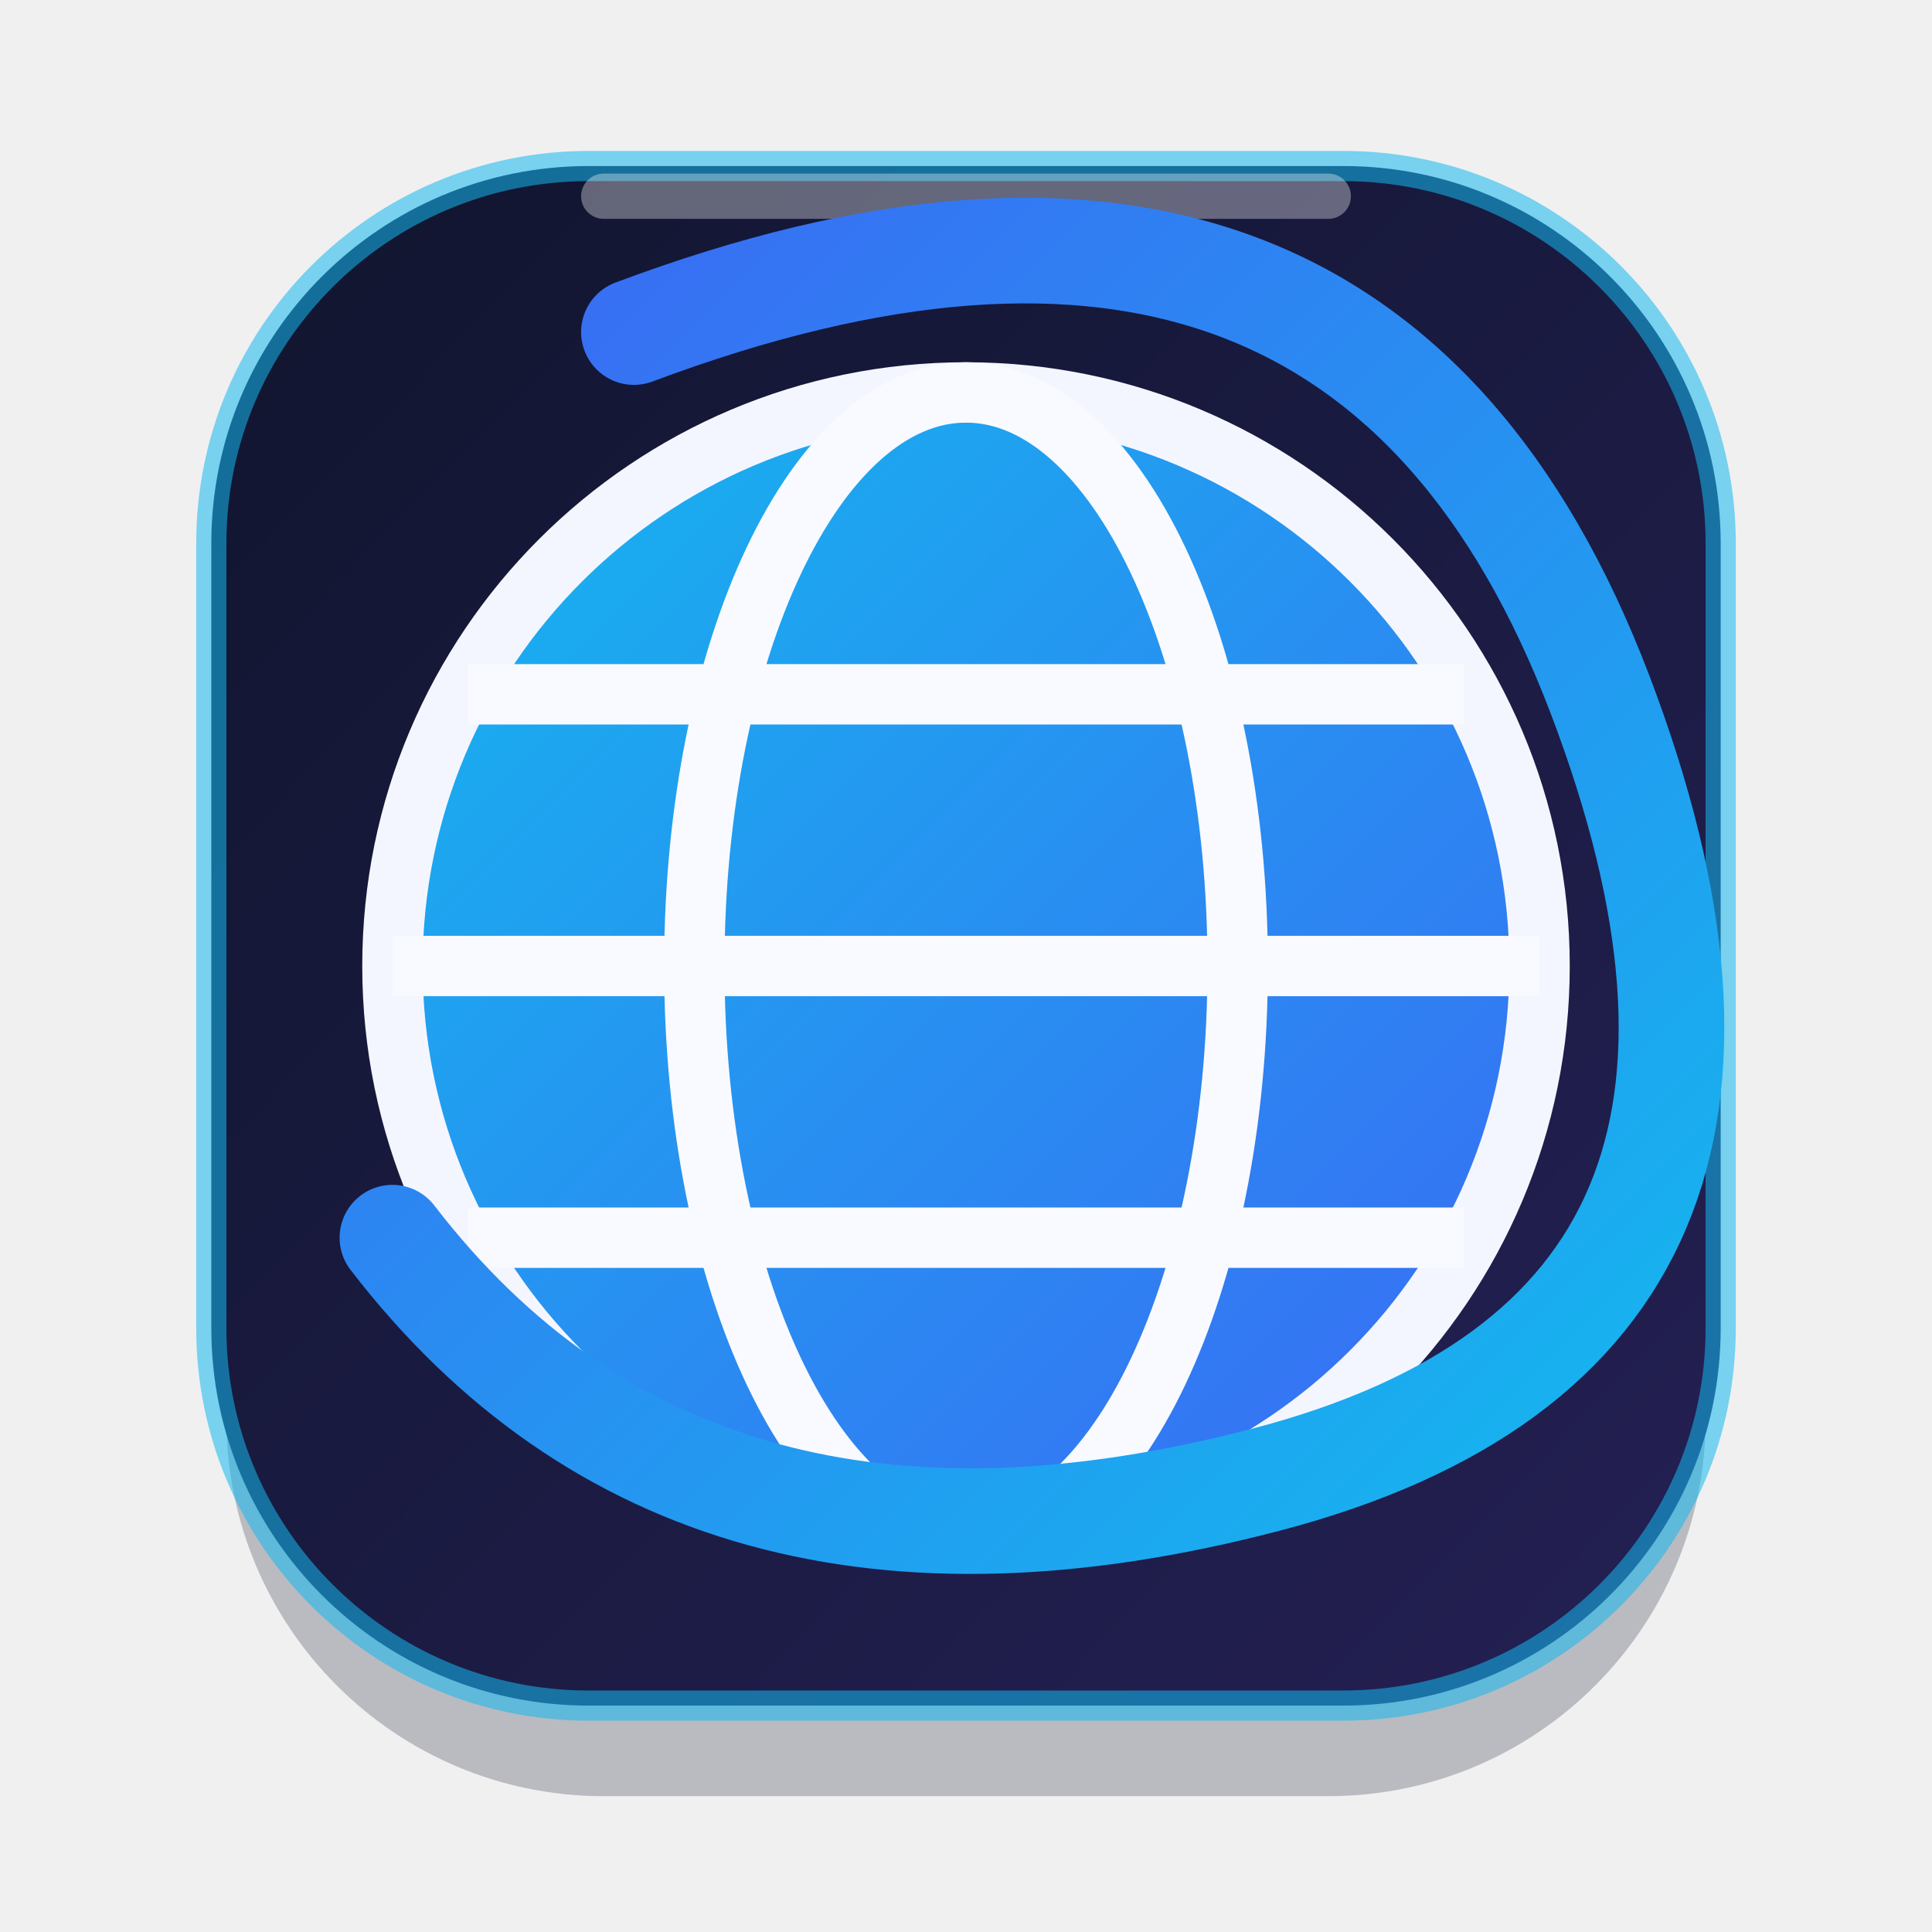
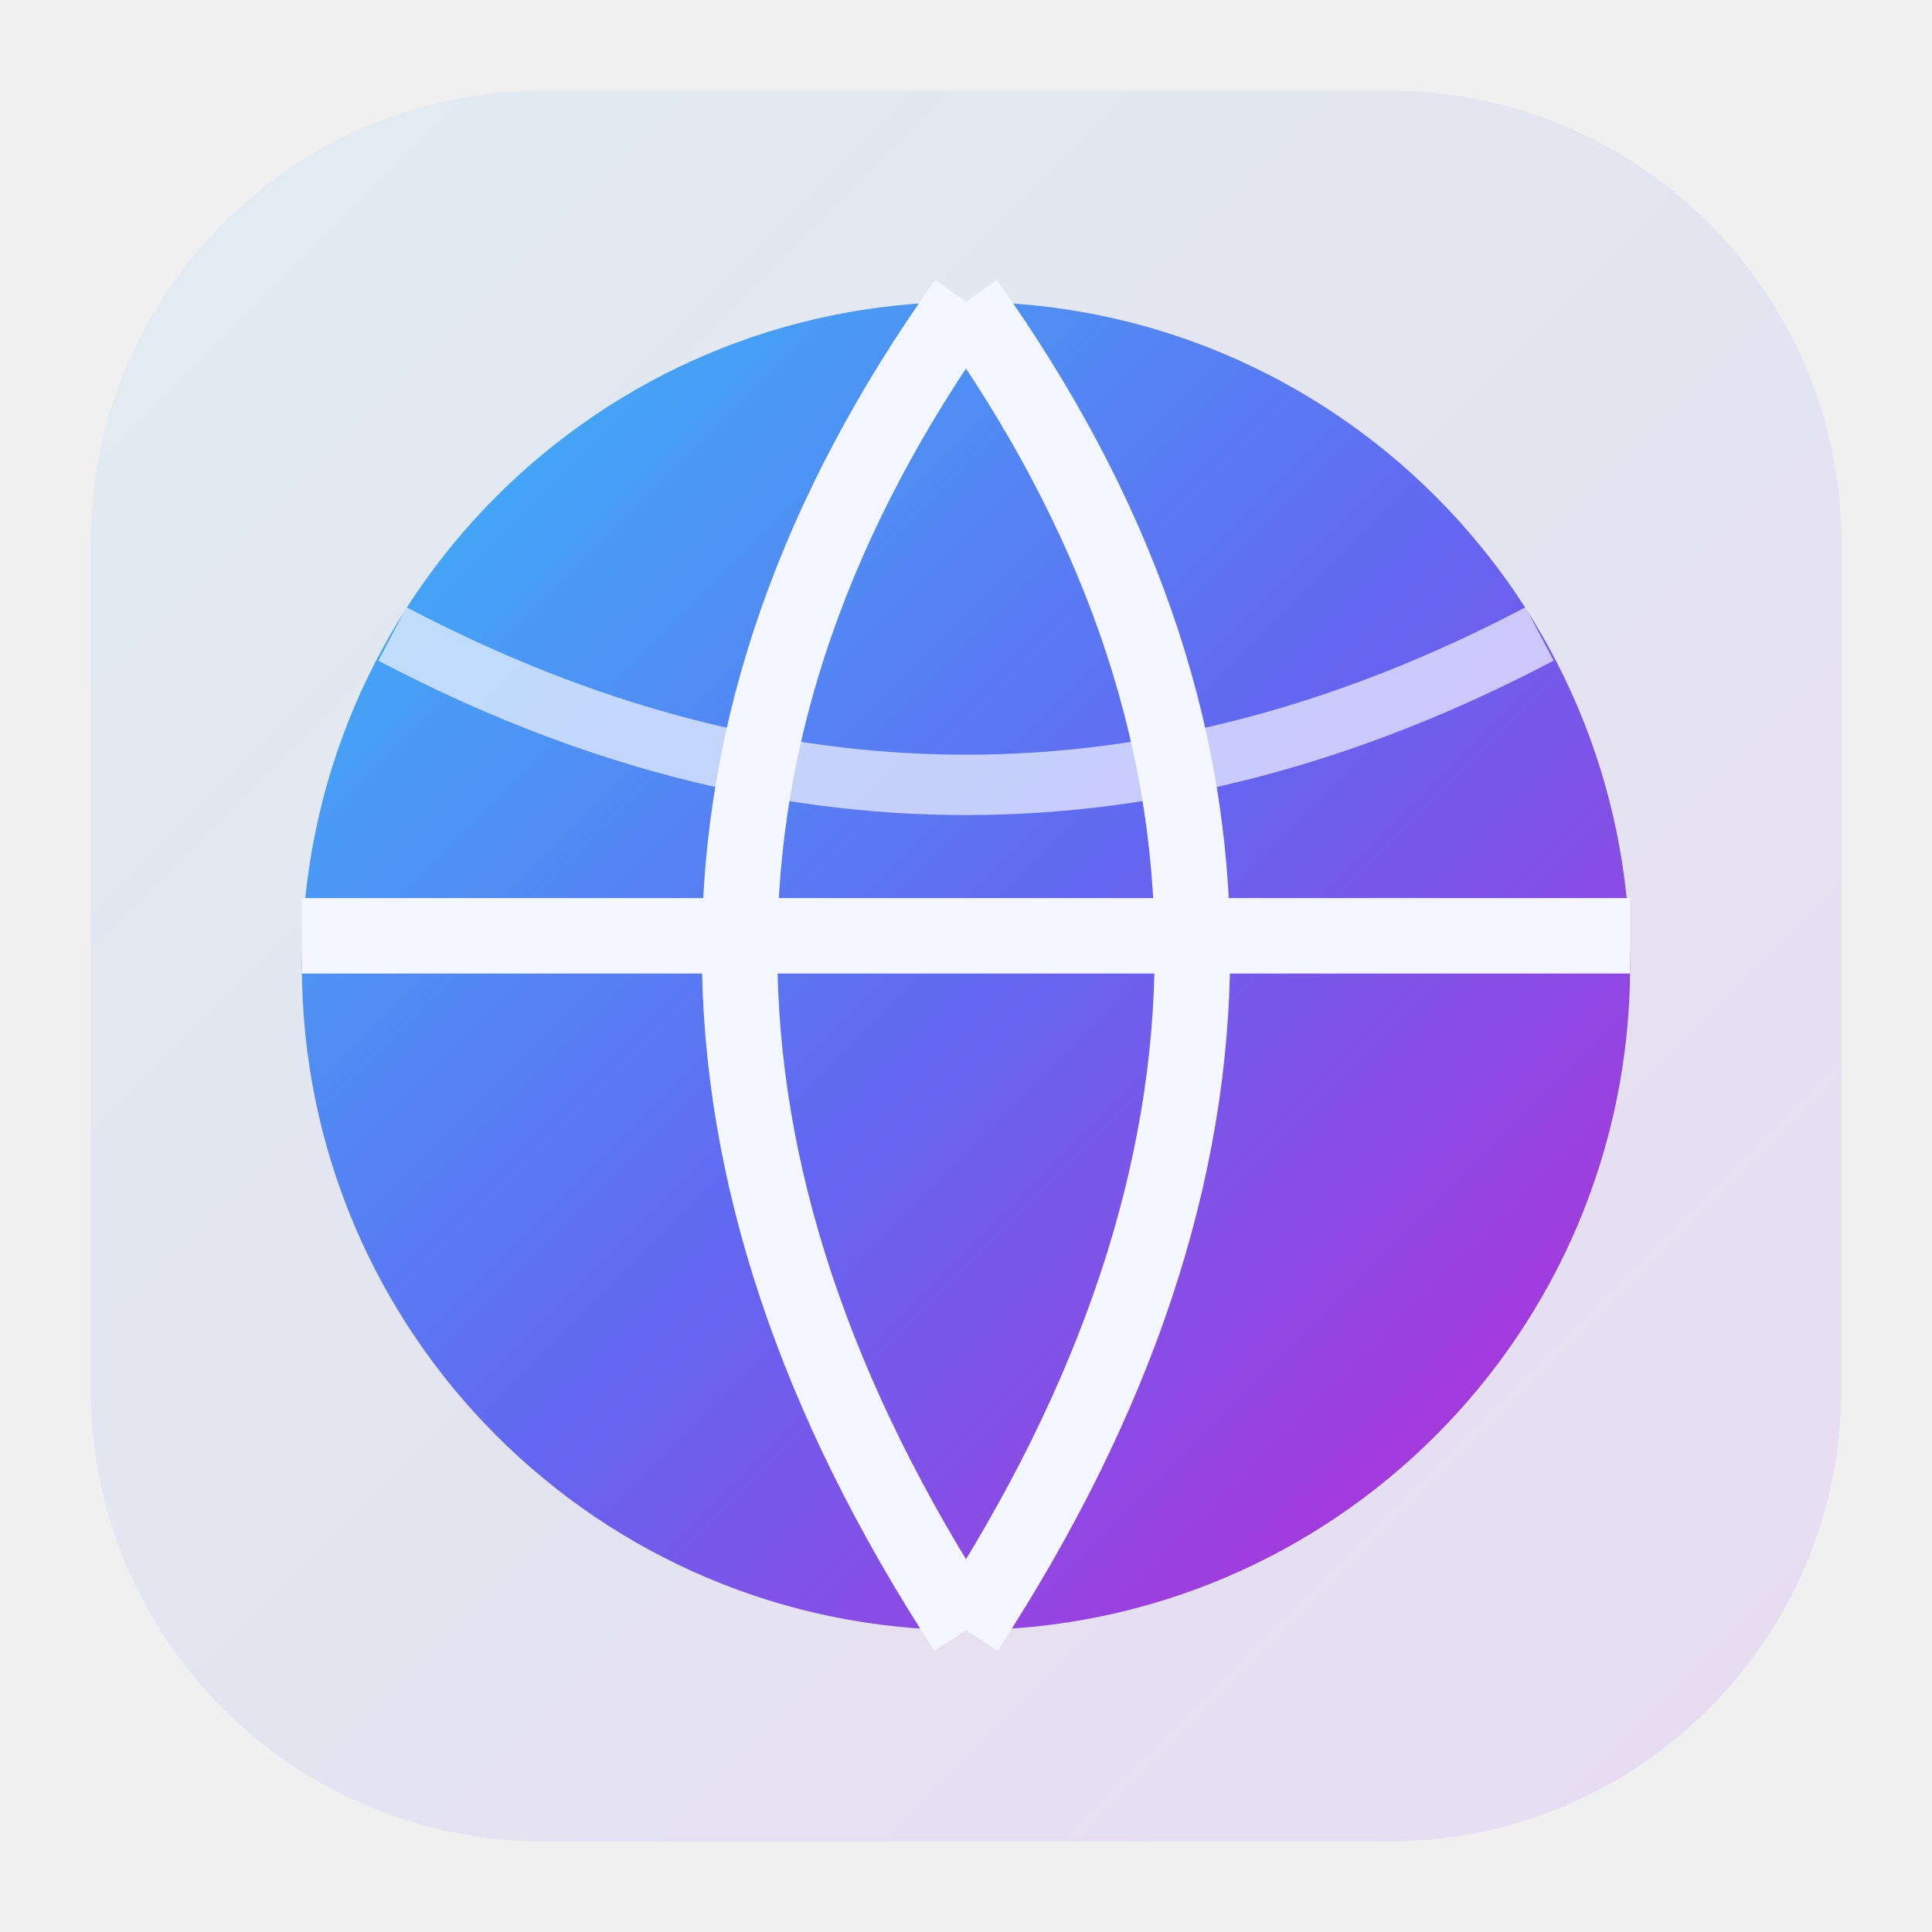
- <svg xmlns="http://www.w3.org/2000/svg" width="128" height="128" viewBox="0 0 128 128" role="img" aria-labelledby="title desc">
+ <svg xmlns="http://www.w3.org/2000/svg" width="64" height="64" viewBox="0 0 64 64" role="img" aria-label="Browser">
  <defs>
-     <linearGradient id="tile" x1="0" y1="0" x2="1" y2="1">
-       <stop stop-color="#10152e" />
-       <stop offset="1" stop-color="#242054" />
+     <linearGradient id="g" x1="0" y1="0" x2="1" y2="1">
+       <stop stop-color="#38BDF8" />
+       <stop offset=".52" stop-color="#6366F1" />
+       <stop offset="1" stop-color="#C026D3" />
    </linearGradient>
-     <linearGradient id="accent" x1="0" y1="0" x2="1" y2="1">
-       <stop stop-color="#14b8ee" />
-       <stop offset="1" stop-color="#3b68f4" />
+     <linearGradient id="bg" x1="0" y1="0" x2="1" y2="1">
+       <stop stop-color="#7DD3FC" />
+       <stop offset="1" stop-color="#A855F7" />
    </linearGradient>
-     <linearGradient id="accent2" x1="0" y1="0" x2="1" y2="1">
-       <stop stop-color="#3b68f4" />
-       <stop offset="1" stop-color="#14b8ee" />
-     </linearGradient>
+     <filter id="shadow" x="-30%" y="-30%" width="160%" height="160%">
+       <feGaussianBlur stdDeviation="1.2" />
+     </filter>
  </defs>
-   <rect x="15" y="13" width="98" height="102" rx="25" fill="#071025" opacity=".24" transform="translate(0 4)" />
-   <rect x="14" y="11" width="100" height="102" rx="25" fill="url(#tile)" stroke="#14b8ee" stroke-opacity=".55" stroke-width="2" />
-   <path d="M40 13h48" stroke="#ffffff" stroke-opacity=".34" stroke-width="3" stroke-linecap="round" />
-   <circle cx="64" cy="64" r="38" fill="url(#accent)" stroke="#f4f6ff" stroke-width="4" />
-   <ellipse cx="64" cy="64" rx="18" ry="38" fill="none" stroke="#f8faff" stroke-width="4" />
-   <path d="M26 64h76M31 46h66M31 82h66" fill="none" stroke="#f8faff" stroke-width="4" />
-   <path d="M42 22q48-18 64 24t-22 52-58-16" fill="none" stroke="url(#accent2)" stroke-width="7" stroke-linecap="round" stroke-linejoin="round" />
+   <rect x="3" y="3" width="58" height="58" rx="15" fill="url(#bg)" opacity=".13" />
+   <g>
+     <circle cx="32" cy="32" r="22" fill="url(#g)" />
+     <path d="M10 31 H54 M32 10 Q17 31 32 54 M32 10 Q47 31 32 54" fill="none" stroke="#F4F7FF" stroke-width="2.5" />
+     <path d="M13 21 Q32 31 51 21" fill="none" stroke="#F4F7FF" stroke-opacity=".7" stroke-width="2" />
+   </g>
</svg>
